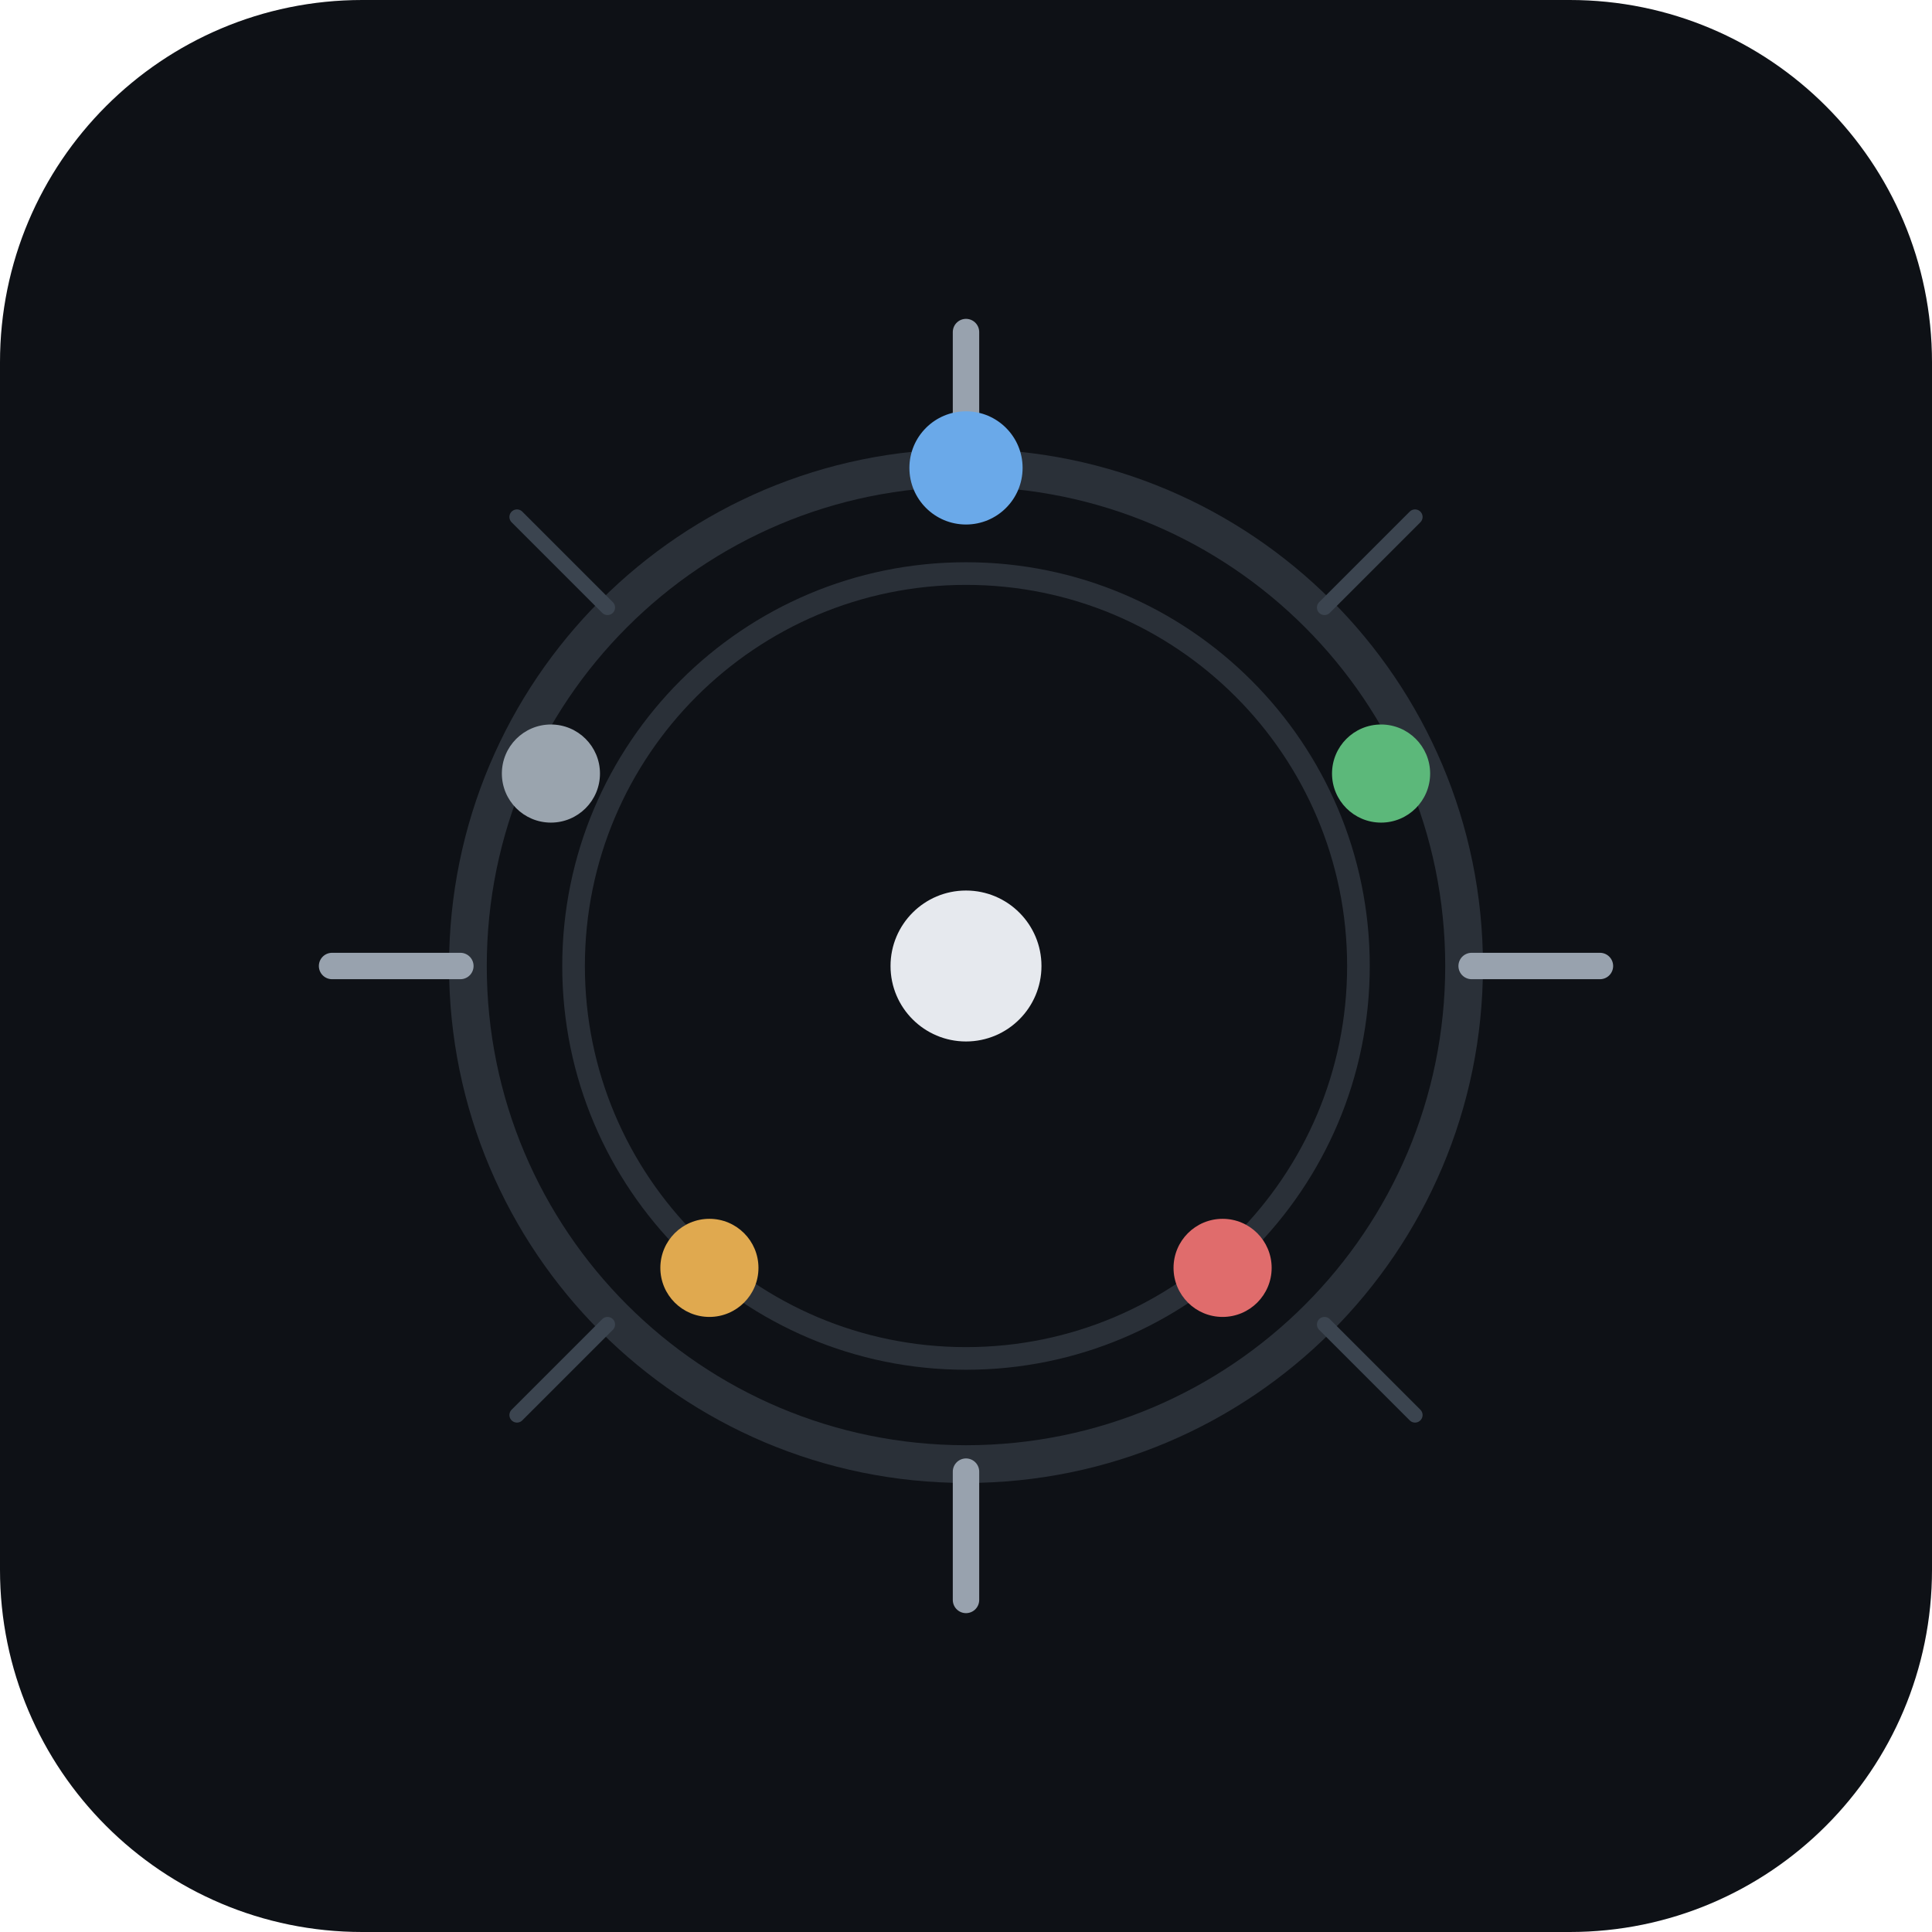
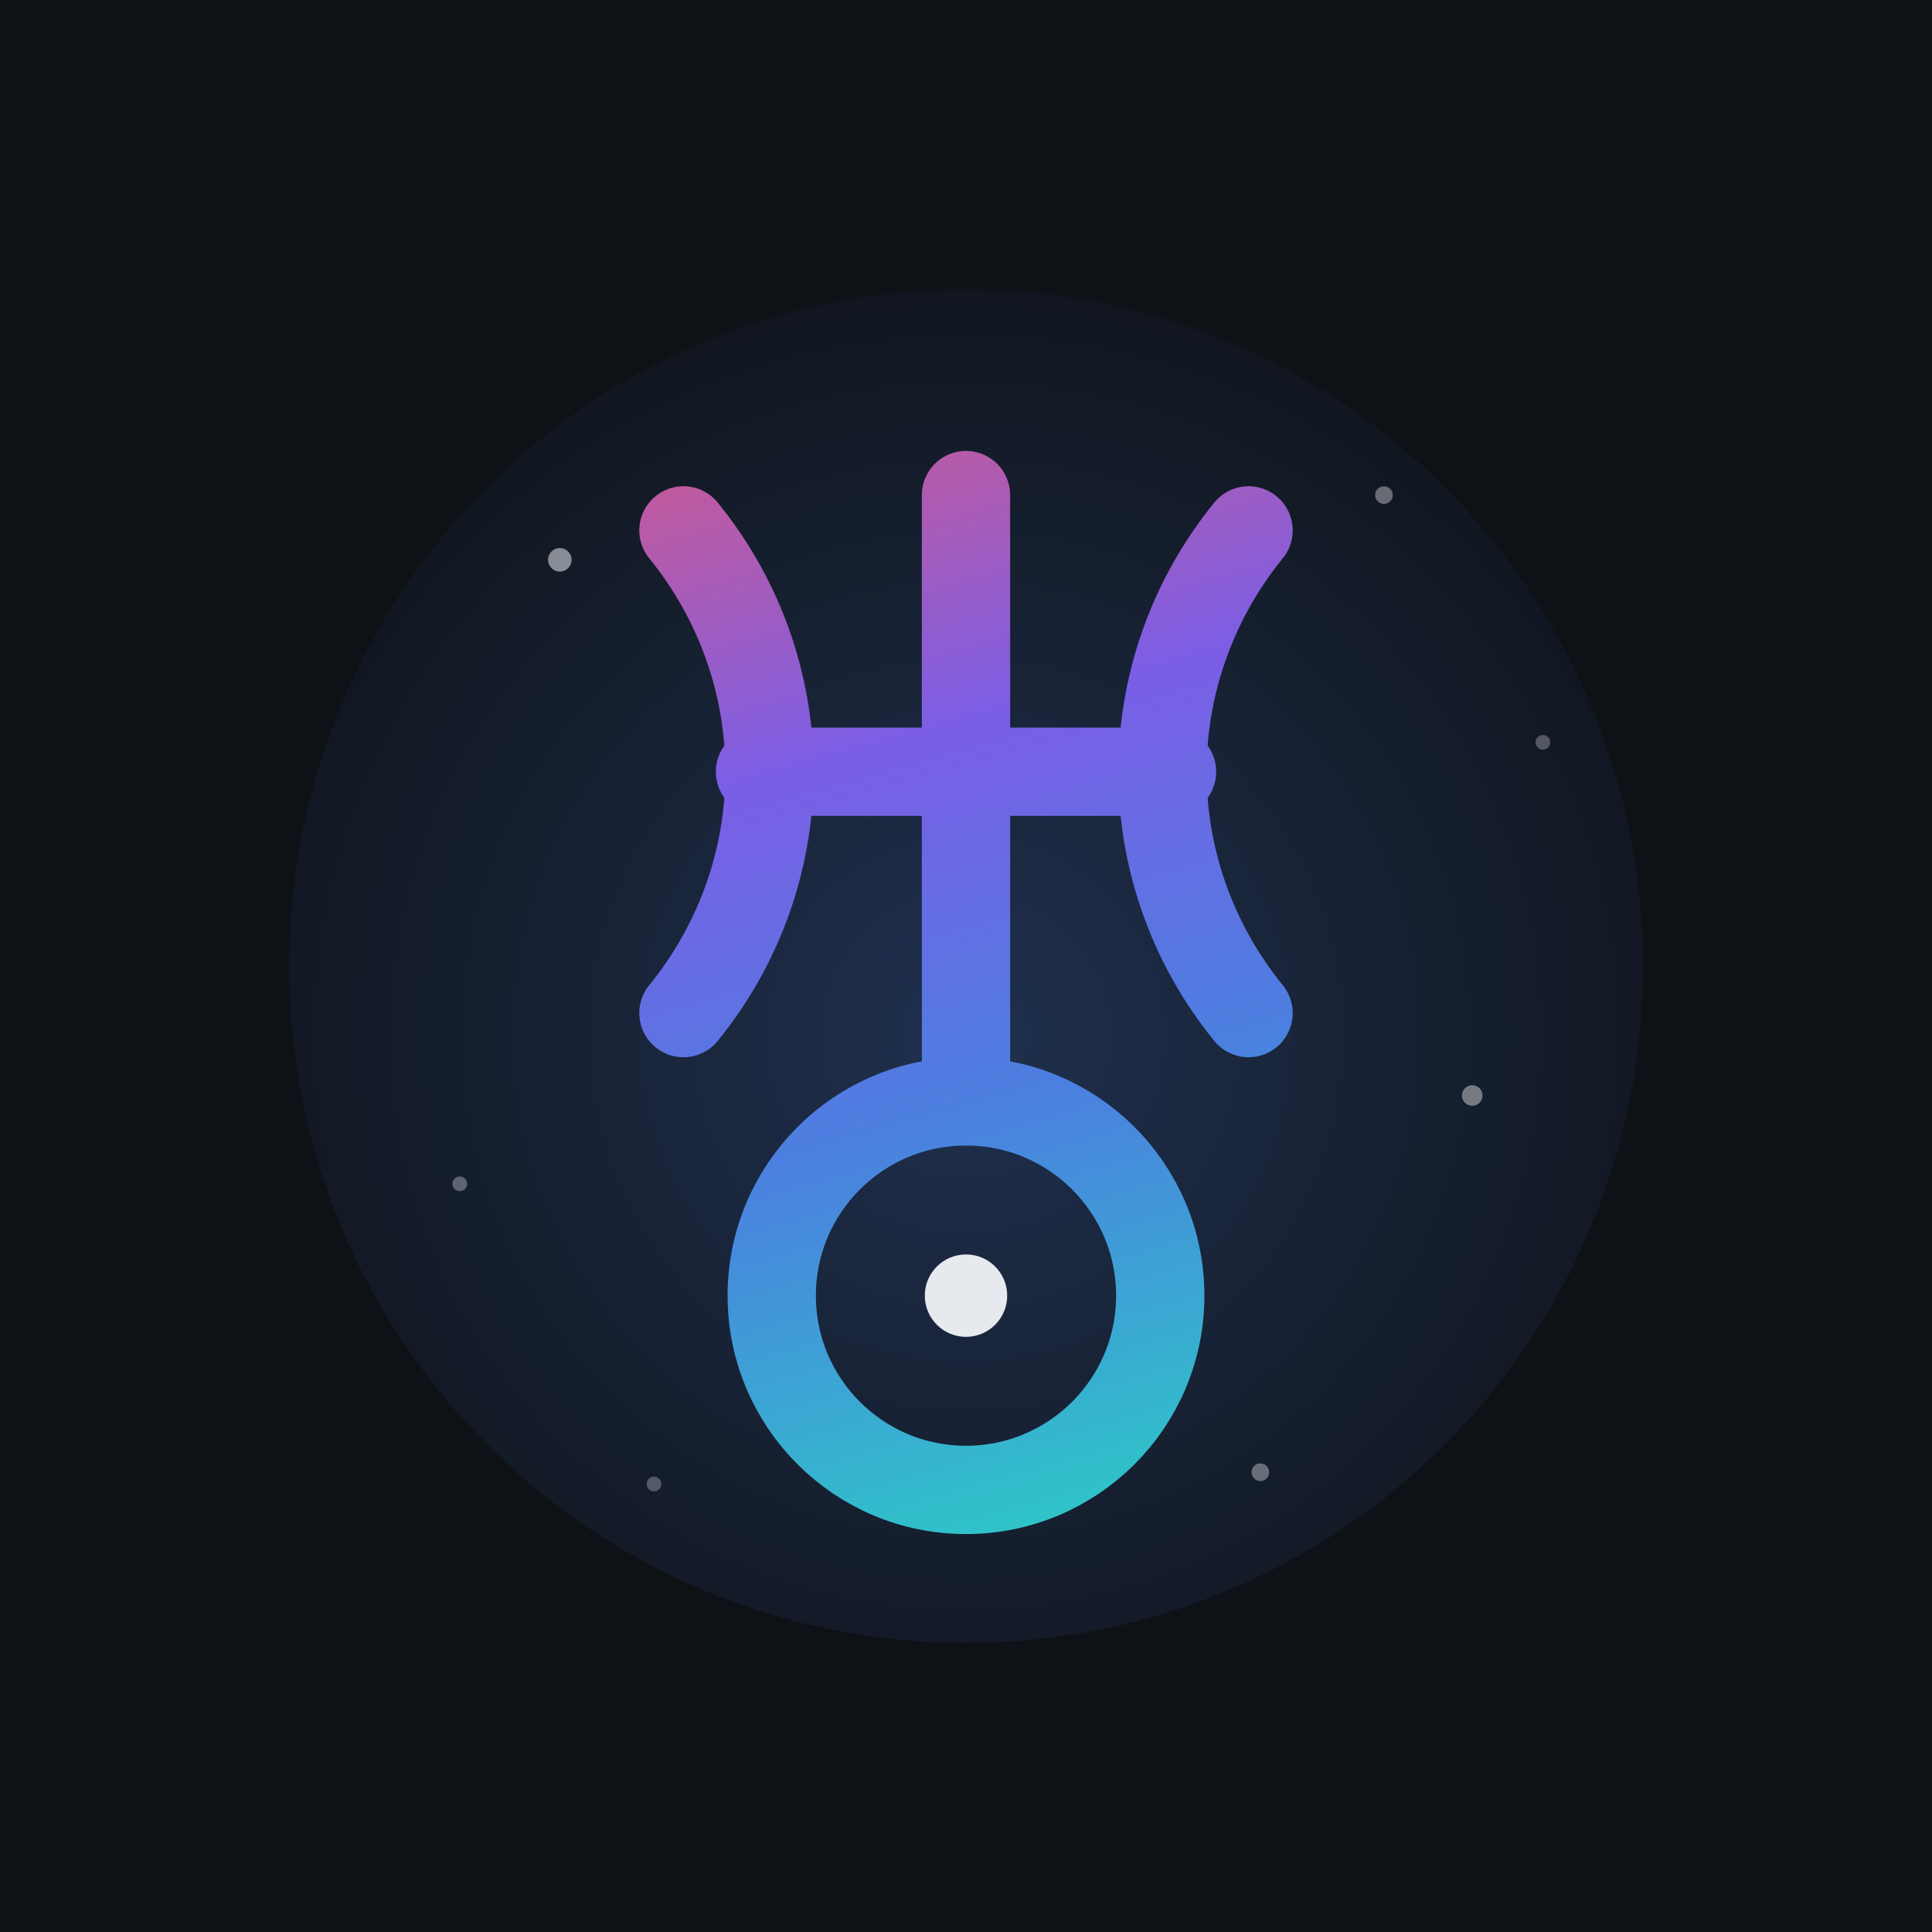
<svg xmlns="http://www.w3.org/2000/svg" viewBox="0 0 512 512">
-   <rect width="512" height="512" rx="96" fill="#0e1116" />
-   <circle cx="256" cy="256" r="132" fill="none" stroke="#2a3038" stroke-width="10" />
-   <circle cx="256" cy="256" r="104" fill="none" stroke="#2a3038" stroke-width="6" />
-   <g stroke="#98a2ae" stroke-width="7" stroke-linecap="round">
-     <path d="M256 88v34M424 256h-34M256 424v-34M88 256h34" />
+   <defs>
+     <linearGradient id="cos" gradientUnits="userSpaceOnUse" x1="200" y1="80" x2="300" y2="440">
+       <stop offset="0" stop-color="#c05a9e" />
+       <stop offset="0.28" stop-color="#7b5ee6" />
+       <stop offset="0.62" stop-color="#4b7fe0" />
+       <stop offset="1" stop-color="#2fc4c9" />
+     </linearGradient>
+     <radialGradient id="glow" cx="0.5" cy="0.55" r="0.65">
+       <stop offset="0" stop-color="#4b7fe0" stop-opacity="0.28" />
+       <stop offset="1" stop-color="#4b7fe0" stop-opacity="0" />
+     </radialGradient>
+   </defs>
+   <rect width="512" height="512" fill="#0e1116" />
+   <g transform="translate(56.32,56.32) scale(0.78)">
+     <circle cx="256" cy="256" r="230" fill="url(#glow)" />
+     <g fill="#e6e9ee">
+       <circle cx="118" cy="118" r="4" opacity="0.55" />
+       <circle cx="398" cy="96" r="3" opacity="0.4" />
+       <circle cx="428" cy="300" r="3.5" opacity="0.45" />
+       <circle cx="84" cy="330" r="2.5" opacity="0.35" />
+       <circle cx="356" cy="428" r="3" opacity="0.4" />
+       <circle cx="150" cy="432" r="2.5" opacity="0.3" />
+       <circle cx="452" cy="180" r="2.5" opacity="0.3" />
+     </g>
+     <g stroke="url(#cos)" stroke-width="30" fill="none" stroke-linecap="round">
+       <path d="M160 108 C 199 156, 199 224, 160 272" />
+       <path d="M352 108 C 313 156, 313 224, 352 272" />
+       <path d="M256 96 V 302" />
+       <path d="M186 190 H 326" />
+       <circle cx="256" cy="368" r="66" />
+     </g>
+     <circle cx="256" cy="368" r="14" fill="#e6e9ee" />
  </g>
-   <g stroke="#3b444f" stroke-width="4" stroke-linecap="round">
-     <path d="M375 137l-24 24M375 375l-24-24M137 375l24-24M137 137l24 24" />
-   </g>
-   <circle cx="256" cy="124" r="15" fill="#6aa9e9" />
-   <circle cx="366" cy="205" r="13" fill="#5cb87a" />
-   <circle cx="324" cy="336" r="13" fill="#e06c6c" />
-   <circle cx="188" cy="336" r="13" fill="#e0a94f" />
-   <circle cx="146" cy="205" r="13" fill="#9aa4ae" />
-   <circle cx="256" cy="256" r="20" fill="#e6e9ee" />
</svg>
